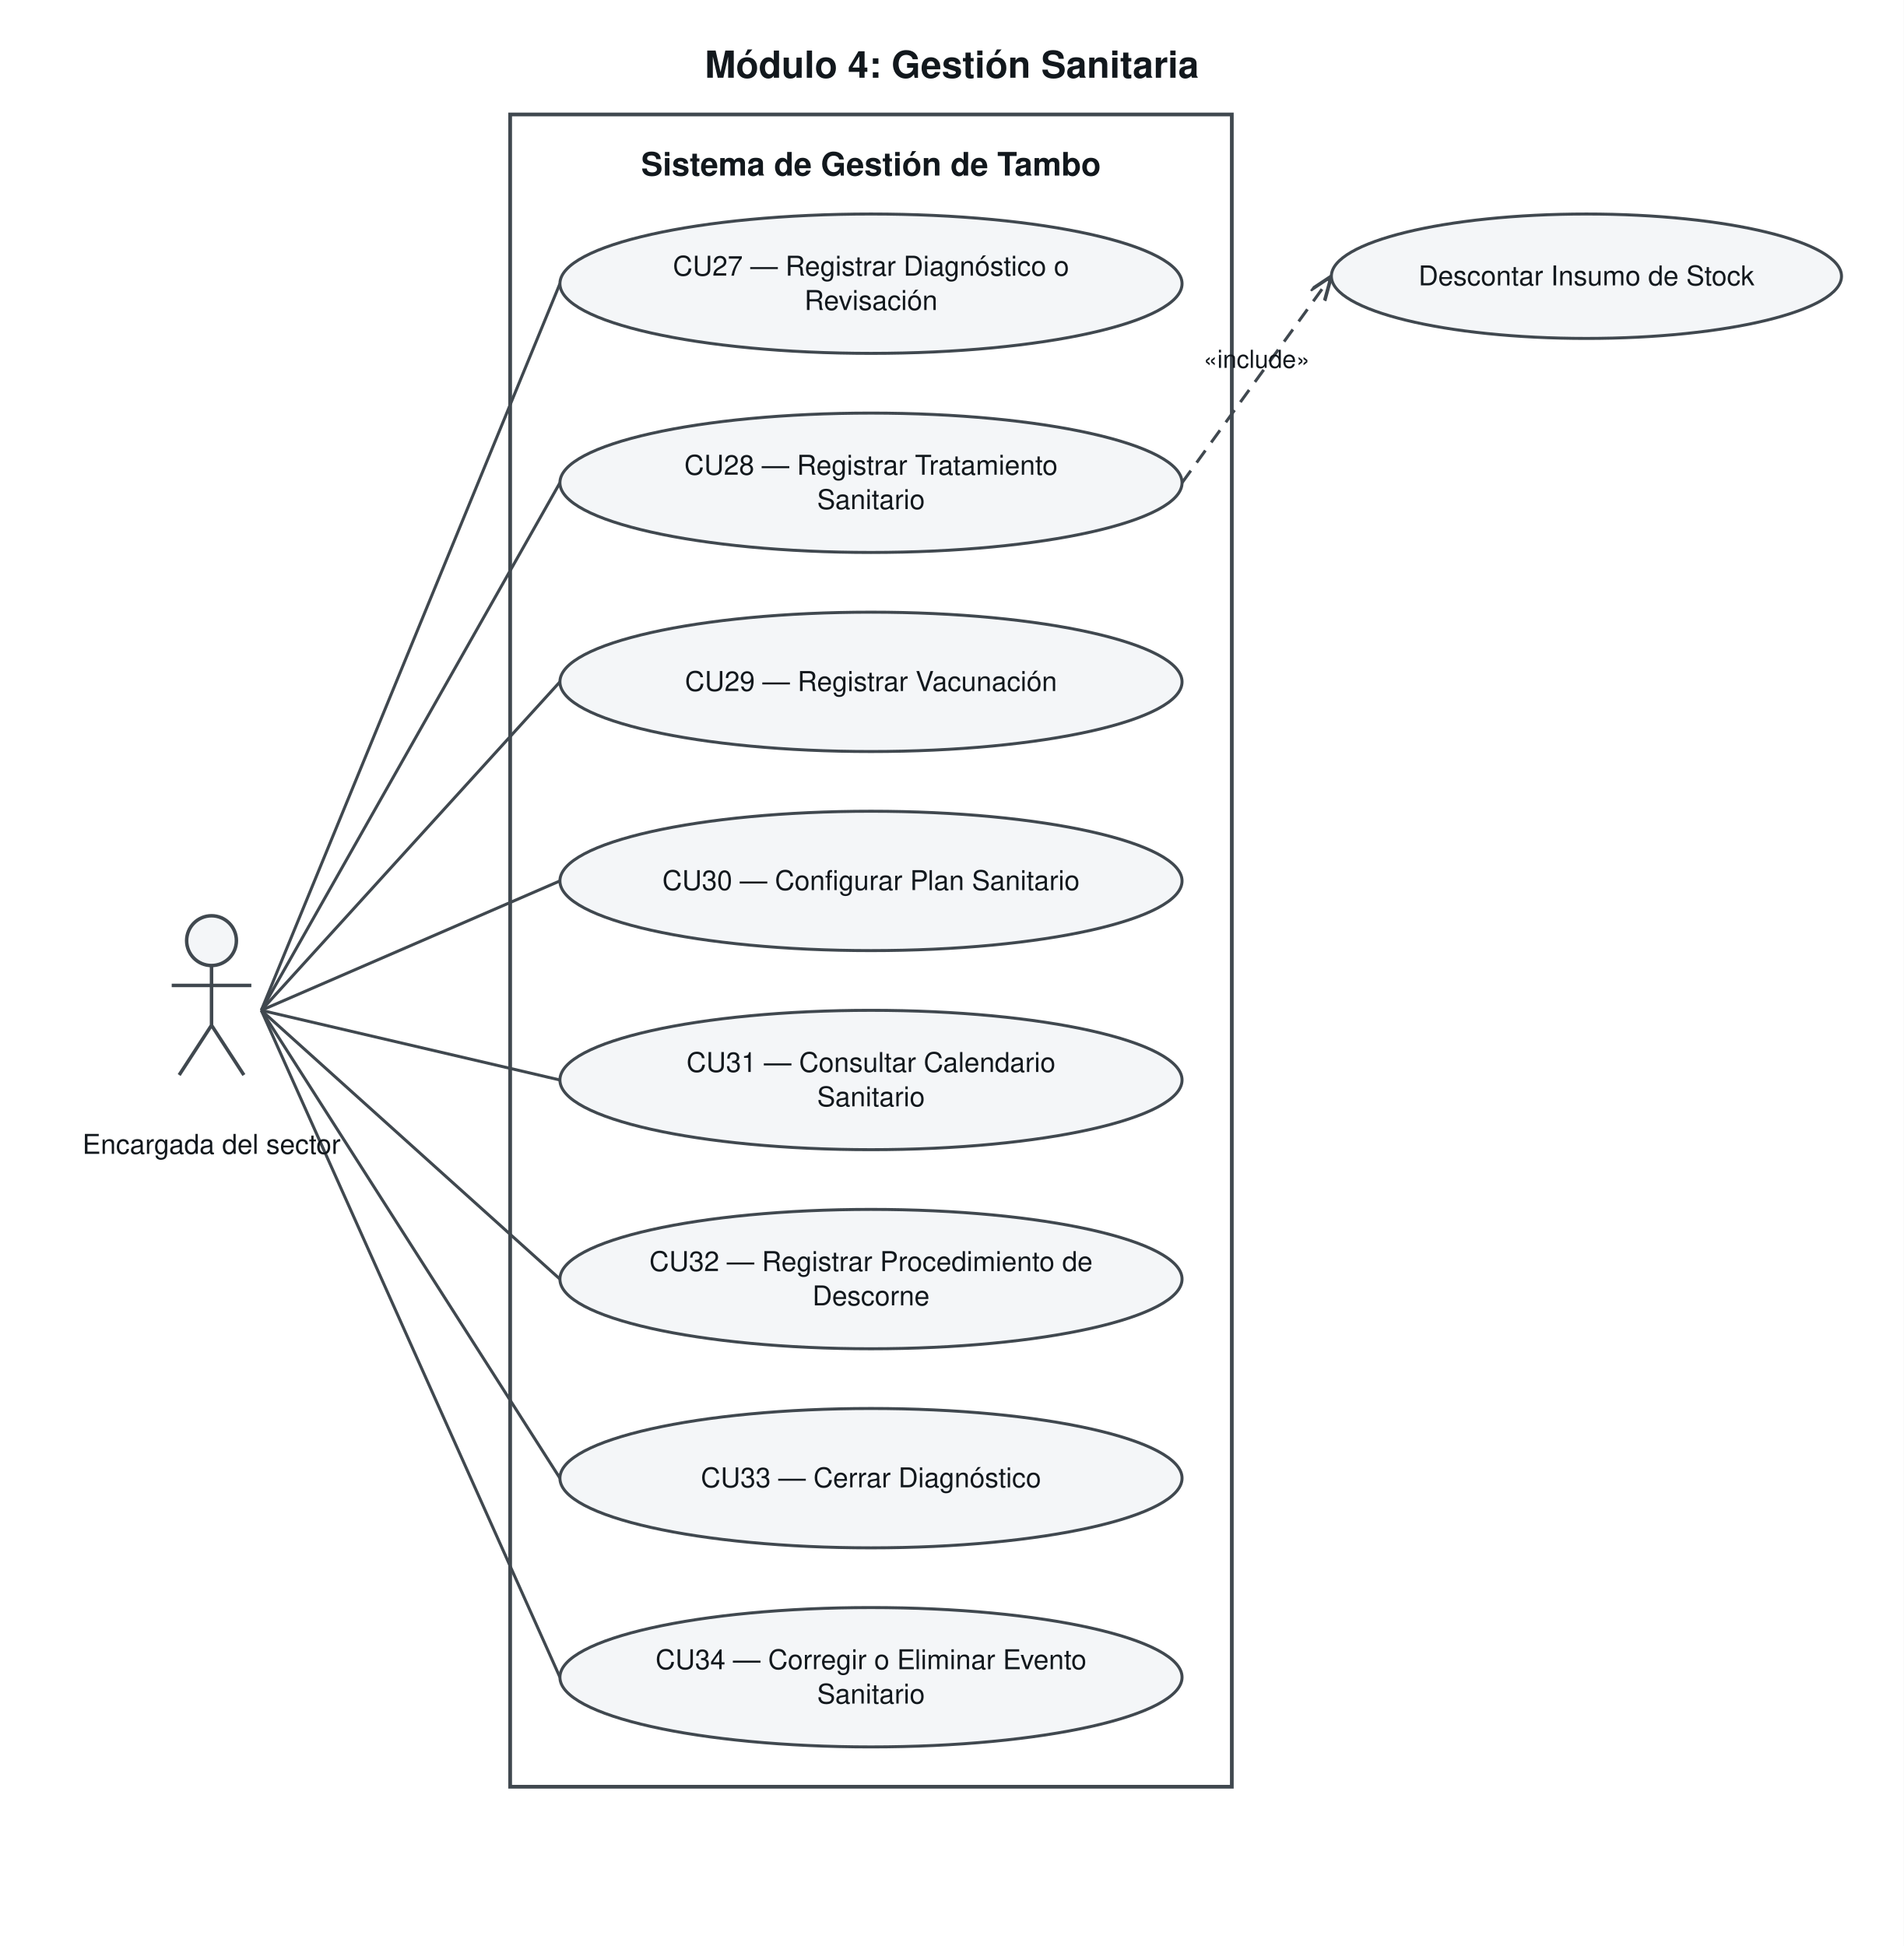
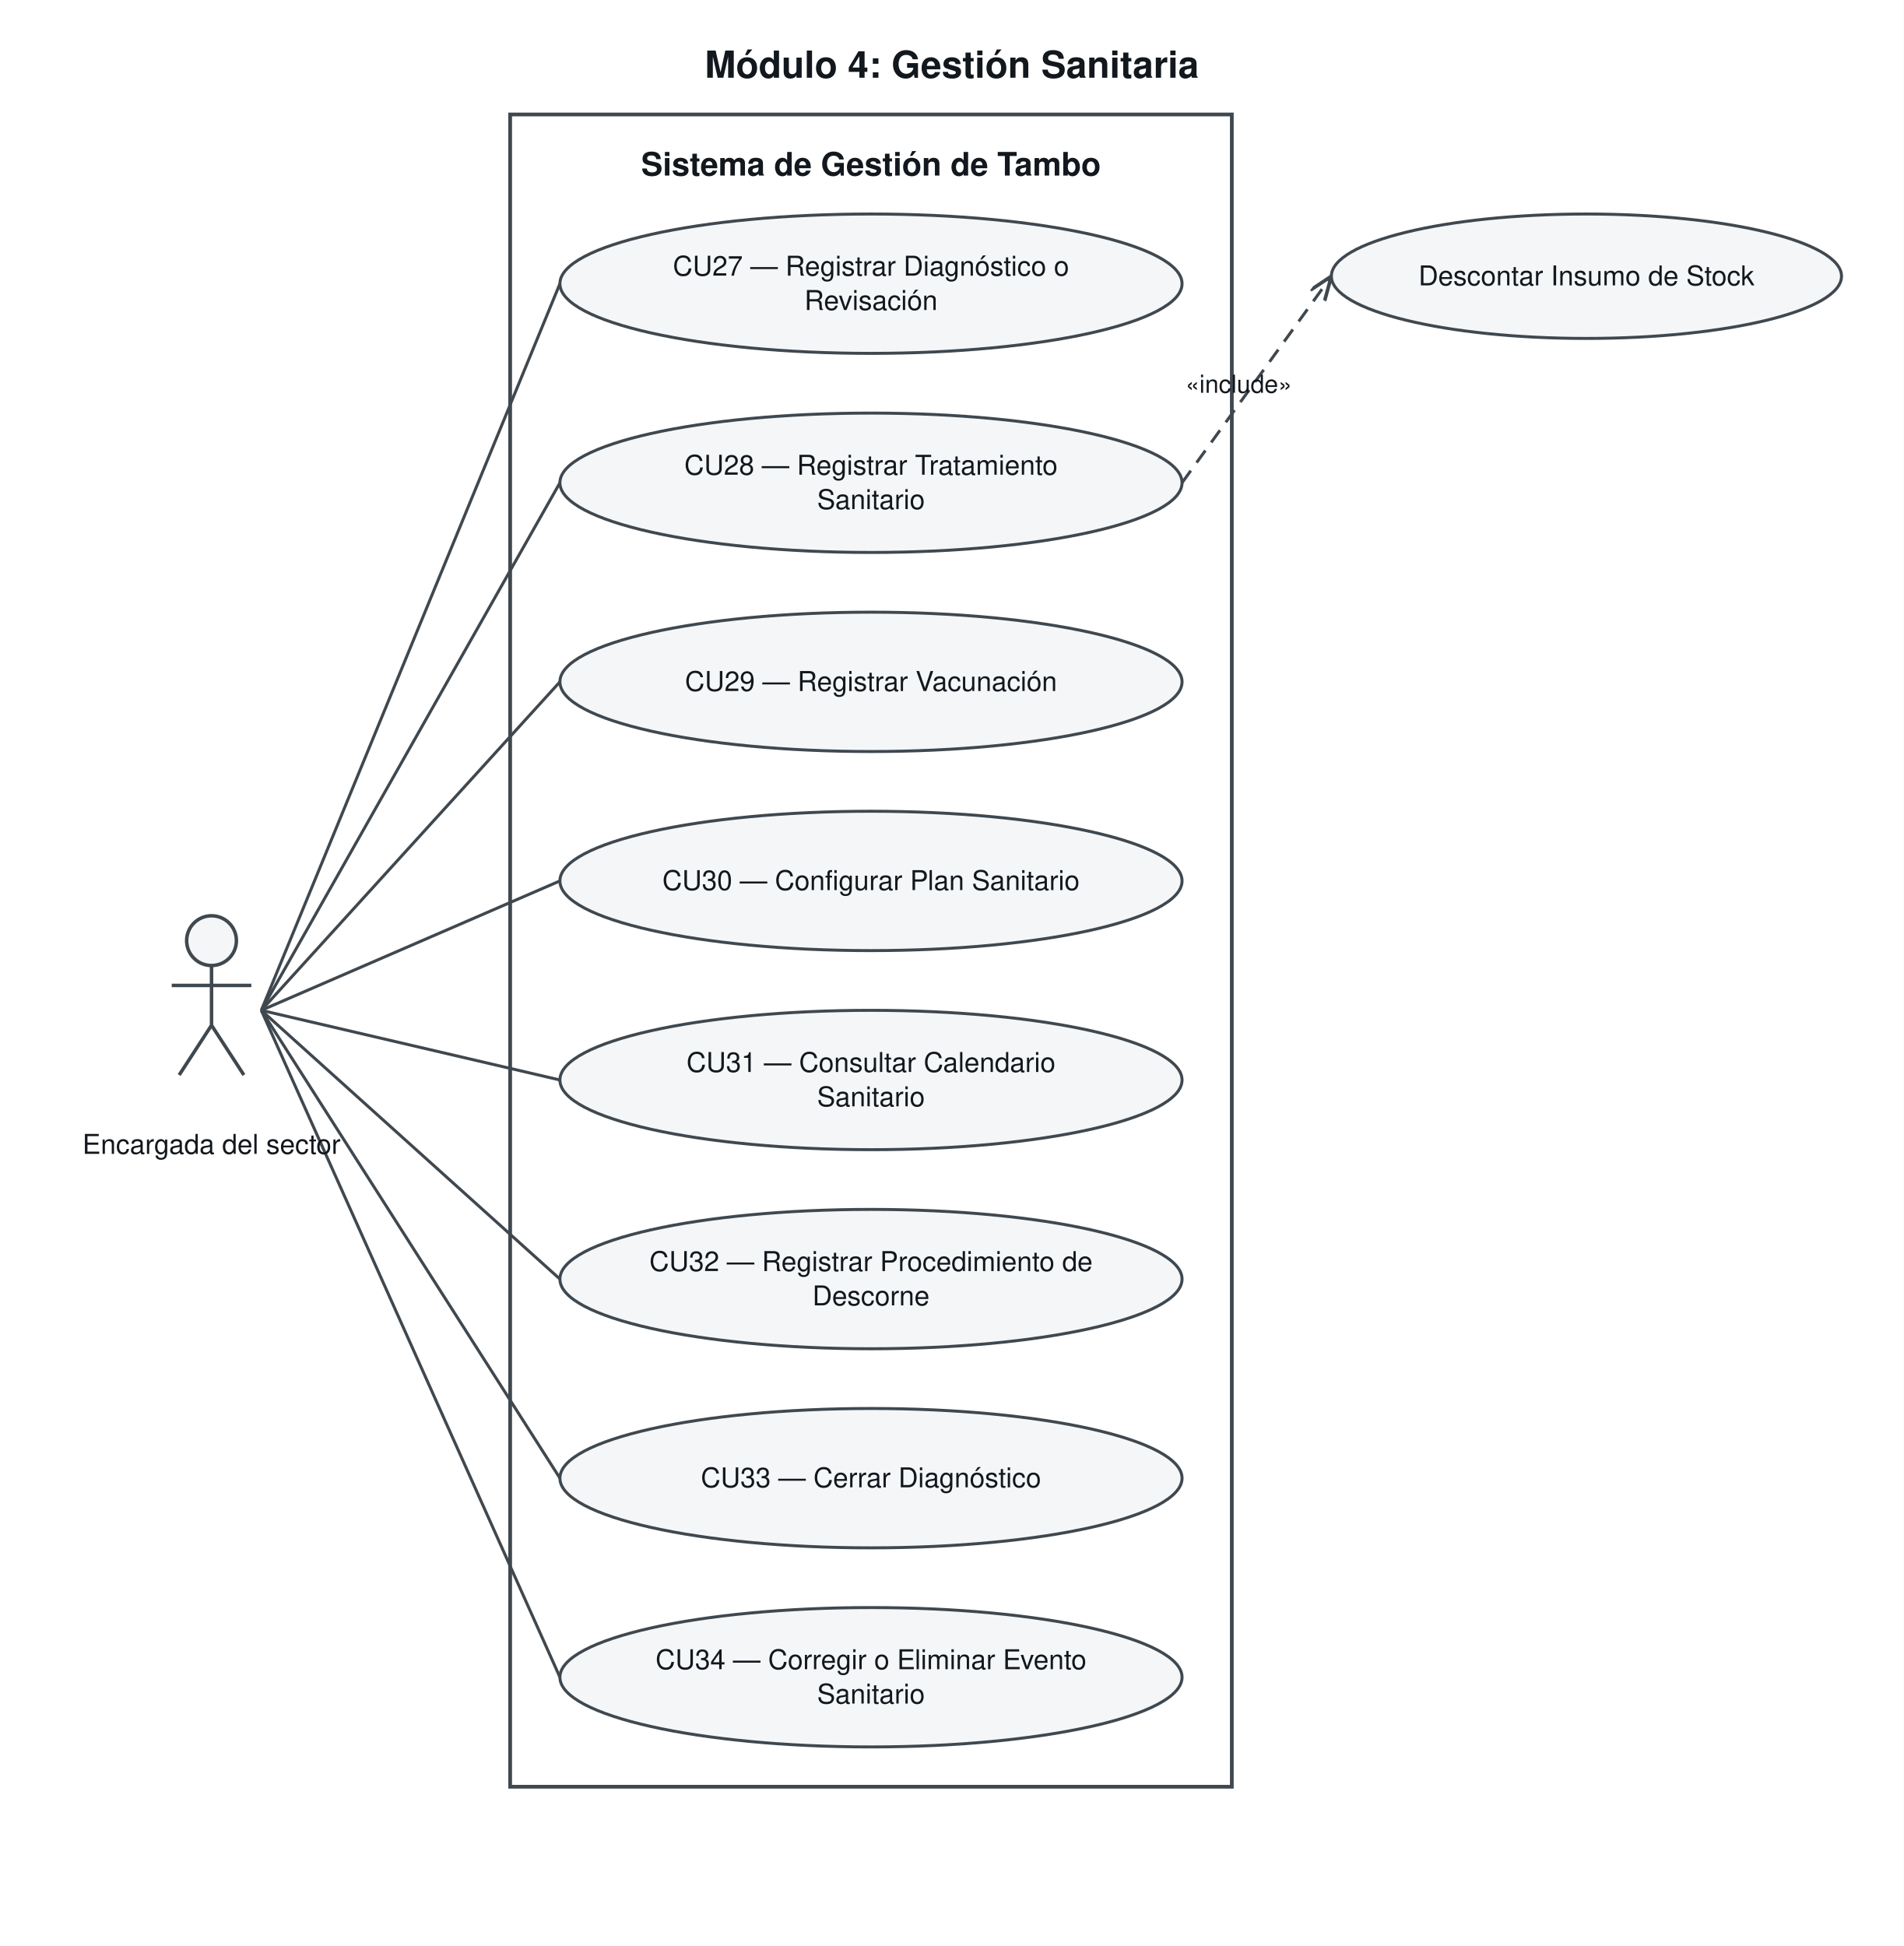
<svg xmlns="http://www.w3.org/2000/svg" width="765" height="782" viewBox="0 0 765 782">
  <defs>
    <marker id="punta" markerWidth="9" markerHeight="9" refX="8" refY="3" orient="auto">
      <path d="M0,0 L8,3 L0,6" fill="none" stroke="#40484f" stroke-width="1.2" />
    </marker>
  </defs>
  <rect width="100%" height="100%" fill="#ffffff" />
  <text x="382.5" y="26.0" font-family="Helvetica, Arial, sans-serif" font-size="15" font-weight="600" fill="#12181d" text-anchor="middle" dominant-baseline="middle">Módulo 4: Gestión Sanitaria</text>
  <rect x="205.0" y="46.0" width="290.0" height="672.0" fill="#ffffff" stroke="#40484f" stroke-width="1.5" />
  <text x="350.0" y="66.0" font-family="Helvetica, Arial, sans-serif" font-size="13" font-weight="600" fill="#12181d" text-anchor="middle" dominant-baseline="middle">Sistema de Gestión de Tambo</text>
  <line x1="105.0" y1="406.0" x2="225.0" y2="114.0" stroke="#40484f" stroke-width="1.2" />
  <line x1="105.0" y1="406.0" x2="225.0" y2="194.0" stroke="#40484f" stroke-width="1.2" />
  <line x1="105.0" y1="406.0" x2="225.0" y2="274.0" stroke="#40484f" stroke-width="1.2" />
  <line x1="105.0" y1="406.0" x2="225.0" y2="354.0" stroke="#40484f" stroke-width="1.2" />
  <line x1="105.0" y1="406.0" x2="225.0" y2="434.0" stroke="#40484f" stroke-width="1.2" />
  <line x1="105.0" y1="406.0" x2="225.0" y2="514.0" stroke="#40484f" stroke-width="1.2" />
  <line x1="105.0" y1="406.0" x2="225.0" y2="594.0" stroke="#40484f" stroke-width="1.2" />
  <line x1="105.0" y1="406.0" x2="225.0" y2="674.0" stroke="#40484f" stroke-width="1.2" />
  <line x1="475.0" y1="194.0" x2="535.0" y2="111.0" stroke="#40484f" stroke-width="1.2" stroke-dasharray="6 4" marker-end="url(#punta)" />
-   <text x="505.0" y="144.5" font-family="Helvetica, Arial, sans-serif" font-size="10" fill="#12181d" text-anchor="middle" dominant-baseline="middle">«include»</text>
+   <text x="497.8" y="154.5" font-family="Helvetica, Arial, sans-serif" font-size="10" fill="#12181d" text-anchor="middle" dominant-baseline="middle">«include»</text>
  <circle cx="85.0" cy="378.0" r="10" fill="#f4f6f8" stroke="#40484f" stroke-width="1.4" />
  <path d="M 85.0 388.0 L 85.0 412.0 M 69.0 396.0 L 101.0 396.0 M 85.0 412.0 L 72.0 432.0 M 85.0 412.0 L 98.0 432.0" stroke="#40484f" stroke-width="1.4" fill="none" />
  <text x="85.0" y="460.0" font-family="Helvetica, Arial, sans-serif" font-size="11" fill="#12181d" text-anchor="middle" dominant-baseline="middle">Encargada del sector</text>
  <ellipse cx="350.0" cy="114.0" rx="125.0" ry="28.0" fill="#f4f6f8" stroke="#40484f" stroke-width="1.2" />
  <text x="350.0" y="107.1" font-family="Helvetica, Arial, sans-serif" font-size="11" fill="#12181d" text-anchor="middle" dominant-baseline="middle">CU27 — Registrar Diagnóstico o</text>
  <text x="350.0" y="120.9" font-family="Helvetica, Arial, sans-serif" font-size="11" fill="#12181d" text-anchor="middle" dominant-baseline="middle">Revisación</text>
  <ellipse cx="350.0" cy="194.0" rx="125.0" ry="28.0" fill="#f4f6f8" stroke="#40484f" stroke-width="1.2" />
  <text x="350.0" y="187.1" font-family="Helvetica, Arial, sans-serif" font-size="11" fill="#12181d" text-anchor="middle" dominant-baseline="middle">CU28 — Registrar Tratamiento</text>
  <text x="350.0" y="200.9" font-family="Helvetica, Arial, sans-serif" font-size="11" fill="#12181d" text-anchor="middle" dominant-baseline="middle">Sanitario</text>
  <ellipse cx="350.0" cy="274.0" rx="125.0" ry="28.0" fill="#f4f6f8" stroke="#40484f" stroke-width="1.2" />
  <text x="350.0" y="274.0" font-family="Helvetica, Arial, sans-serif" font-size="11" fill="#12181d" text-anchor="middle" dominant-baseline="middle">CU29 — Registrar Vacunación</text>
  <ellipse cx="350.0" cy="354.0" rx="125.0" ry="28.0" fill="#f4f6f8" stroke="#40484f" stroke-width="1.2" />
  <text x="350.0" y="354.0" font-family="Helvetica, Arial, sans-serif" font-size="11" fill="#12181d" text-anchor="middle" dominant-baseline="middle">CU30 — Configurar Plan Sanitario</text>
  <ellipse cx="350.0" cy="434.0" rx="125.0" ry="28.0" fill="#f4f6f8" stroke="#40484f" stroke-width="1.2" />
  <text x="350.0" y="427.1" font-family="Helvetica, Arial, sans-serif" font-size="11" fill="#12181d" text-anchor="middle" dominant-baseline="middle">CU31 — Consultar Calendario</text>
  <text x="350.0" y="440.9" font-family="Helvetica, Arial, sans-serif" font-size="11" fill="#12181d" text-anchor="middle" dominant-baseline="middle">Sanitario</text>
  <ellipse cx="350.0" cy="514.0" rx="125.0" ry="28.0" fill="#f4f6f8" stroke="#40484f" stroke-width="1.2" />
  <text x="350.0" y="507.1" font-family="Helvetica, Arial, sans-serif" font-size="11" fill="#12181d" text-anchor="middle" dominant-baseline="middle">CU32 — Registrar Procedimiento de</text>
  <text x="350.0" y="520.9" font-family="Helvetica, Arial, sans-serif" font-size="11" fill="#12181d" text-anchor="middle" dominant-baseline="middle">Descorne</text>
  <ellipse cx="350.0" cy="594.0" rx="125.0" ry="28.0" fill="#f4f6f8" stroke="#40484f" stroke-width="1.2" />
  <text x="350.0" y="594.0" font-family="Helvetica, Arial, sans-serif" font-size="11" fill="#12181d" text-anchor="middle" dominant-baseline="middle">CU33 — Cerrar Diagnóstico</text>
  <ellipse cx="350.0" cy="674.0" rx="125.0" ry="28.0" fill="#f4f6f8" stroke="#40484f" stroke-width="1.2" />
  <text x="350.0" y="667.1" font-family="Helvetica, Arial, sans-serif" font-size="11" fill="#12181d" text-anchor="middle" dominant-baseline="middle">CU34 — Corregir o Eliminar Evento</text>
  <text x="350.0" y="680.9" font-family="Helvetica, Arial, sans-serif" font-size="11" fill="#12181d" text-anchor="middle" dominant-baseline="middle">Sanitario</text>
  <ellipse cx="637.5" cy="111.0" rx="102.5" ry="25.0" fill="#f4f6f8" stroke="#40484f" stroke-width="1.2" />
  <text x="637.5" y="111.0" font-family="Helvetica, Arial, sans-serif" font-size="11" fill="#12181d" text-anchor="middle" dominant-baseline="middle">Descontar Insumo de Stock</text>
</svg>
